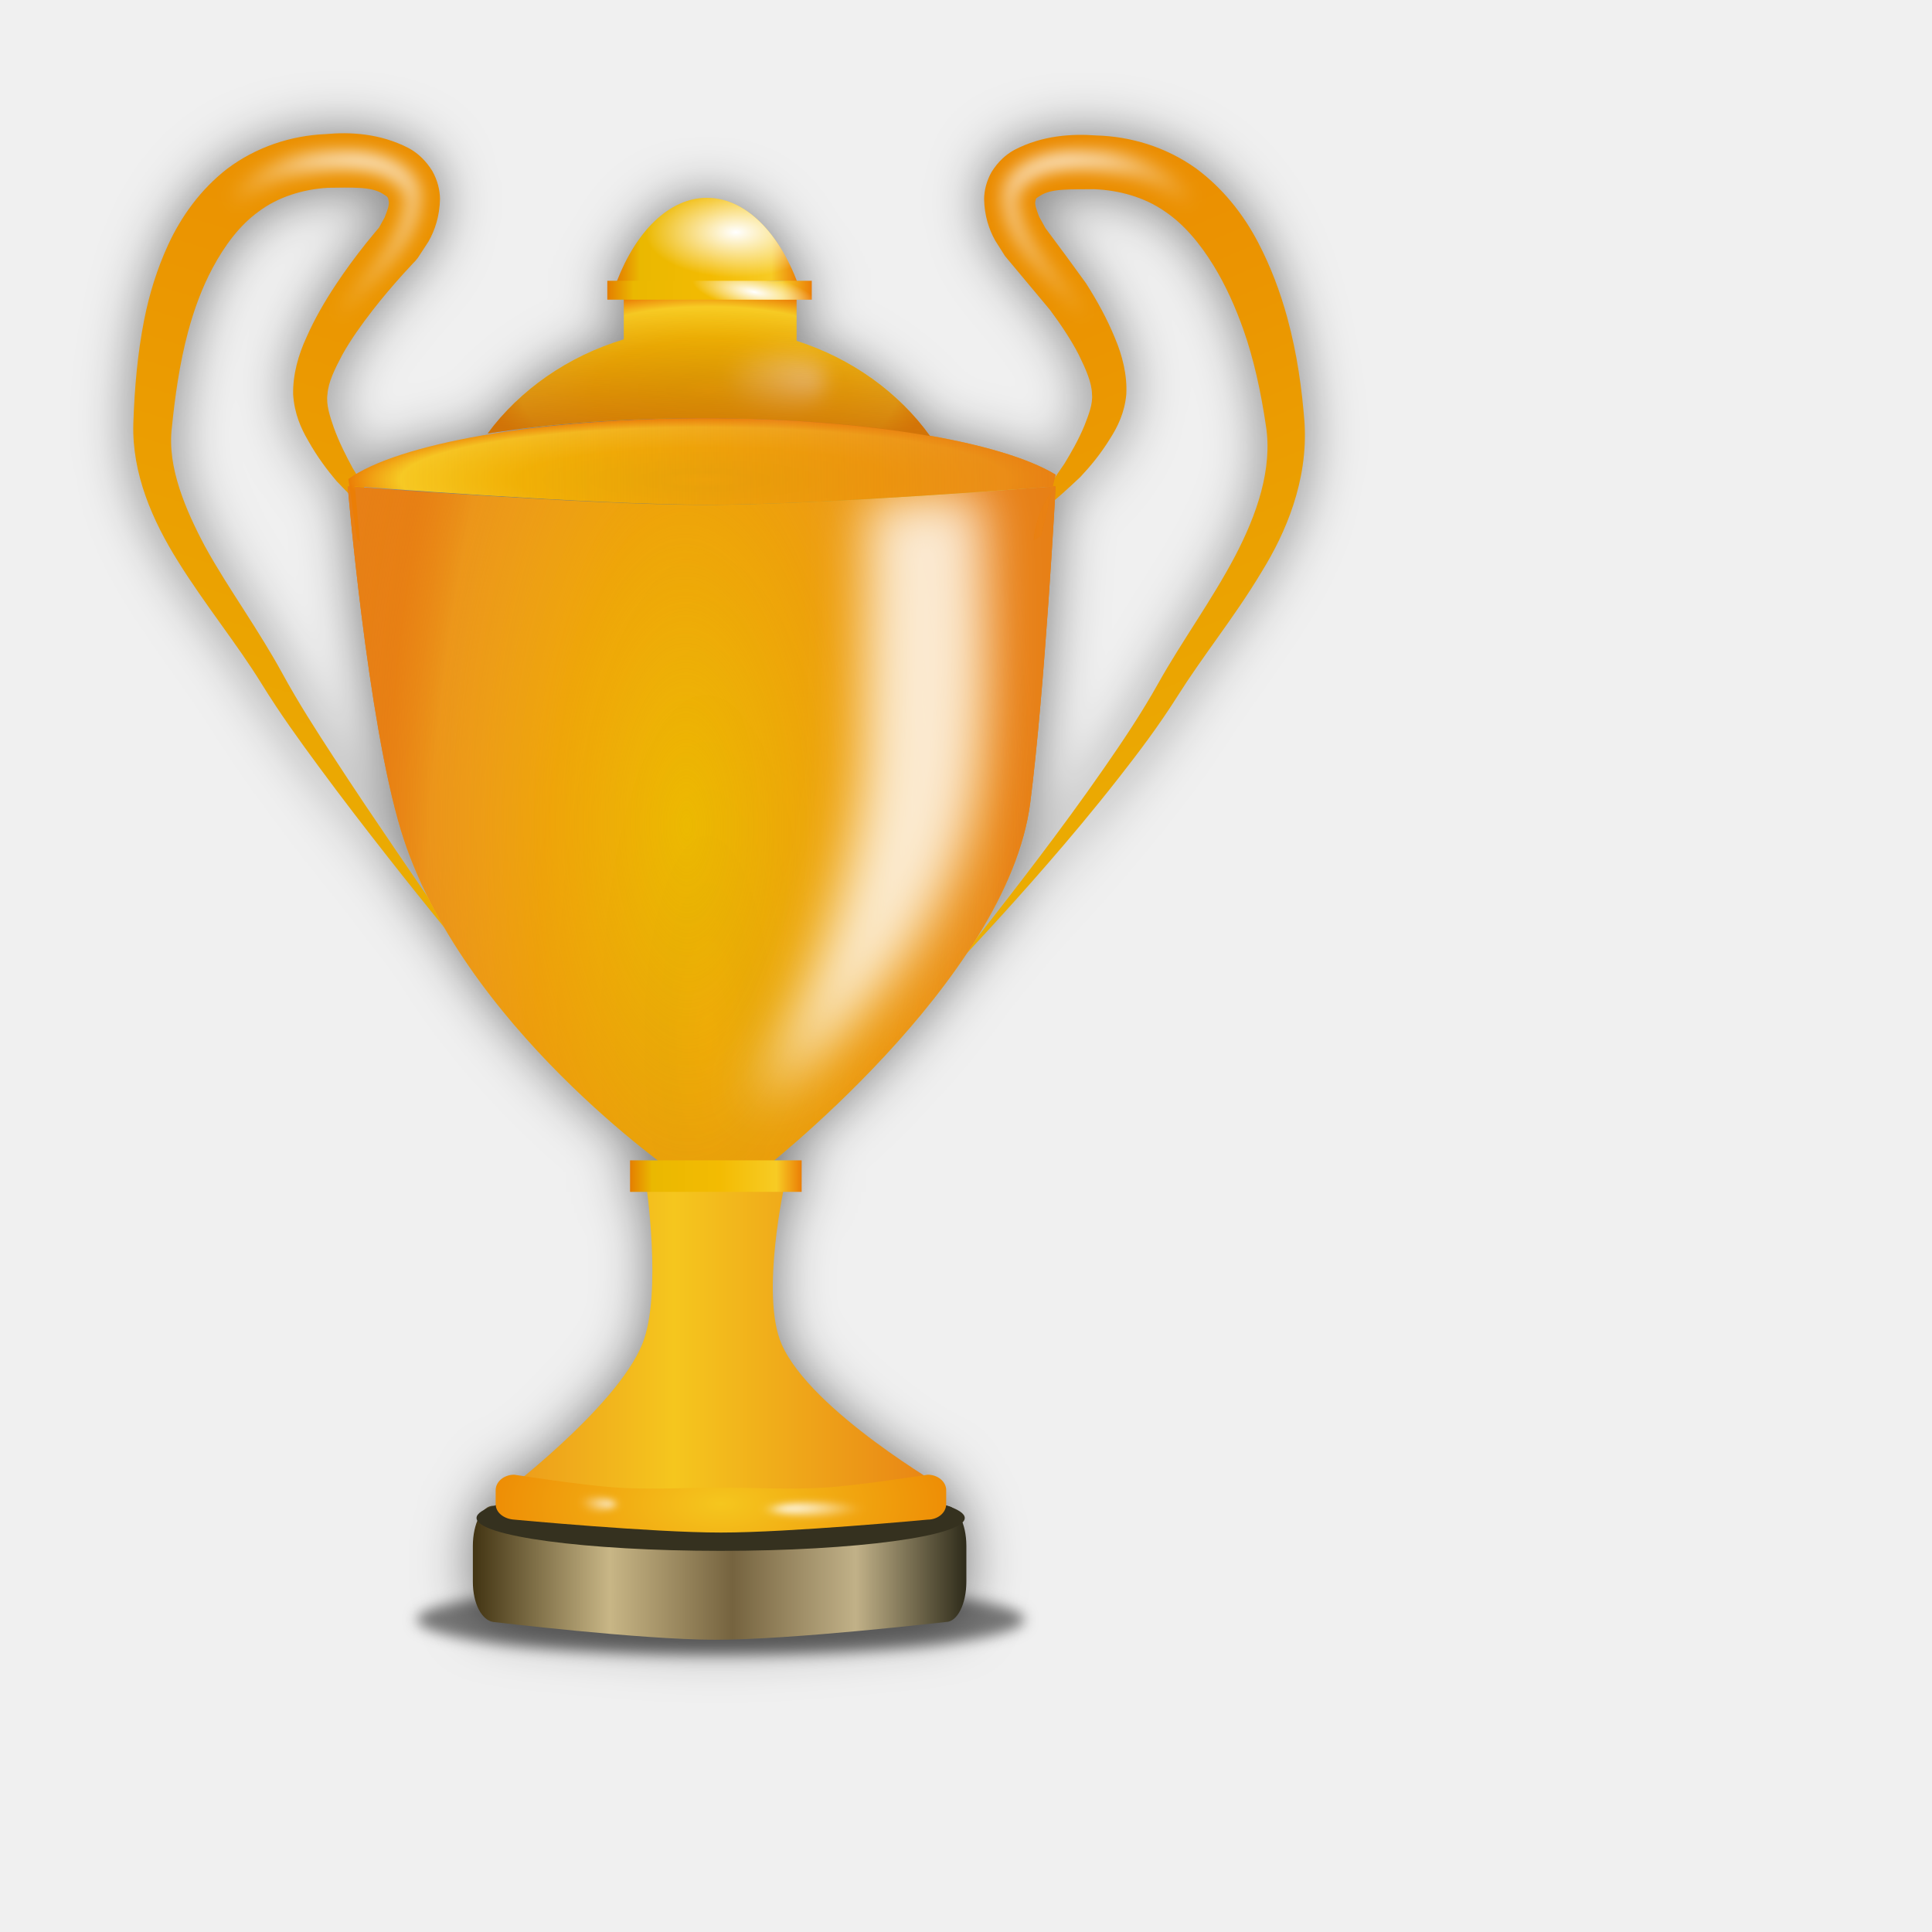
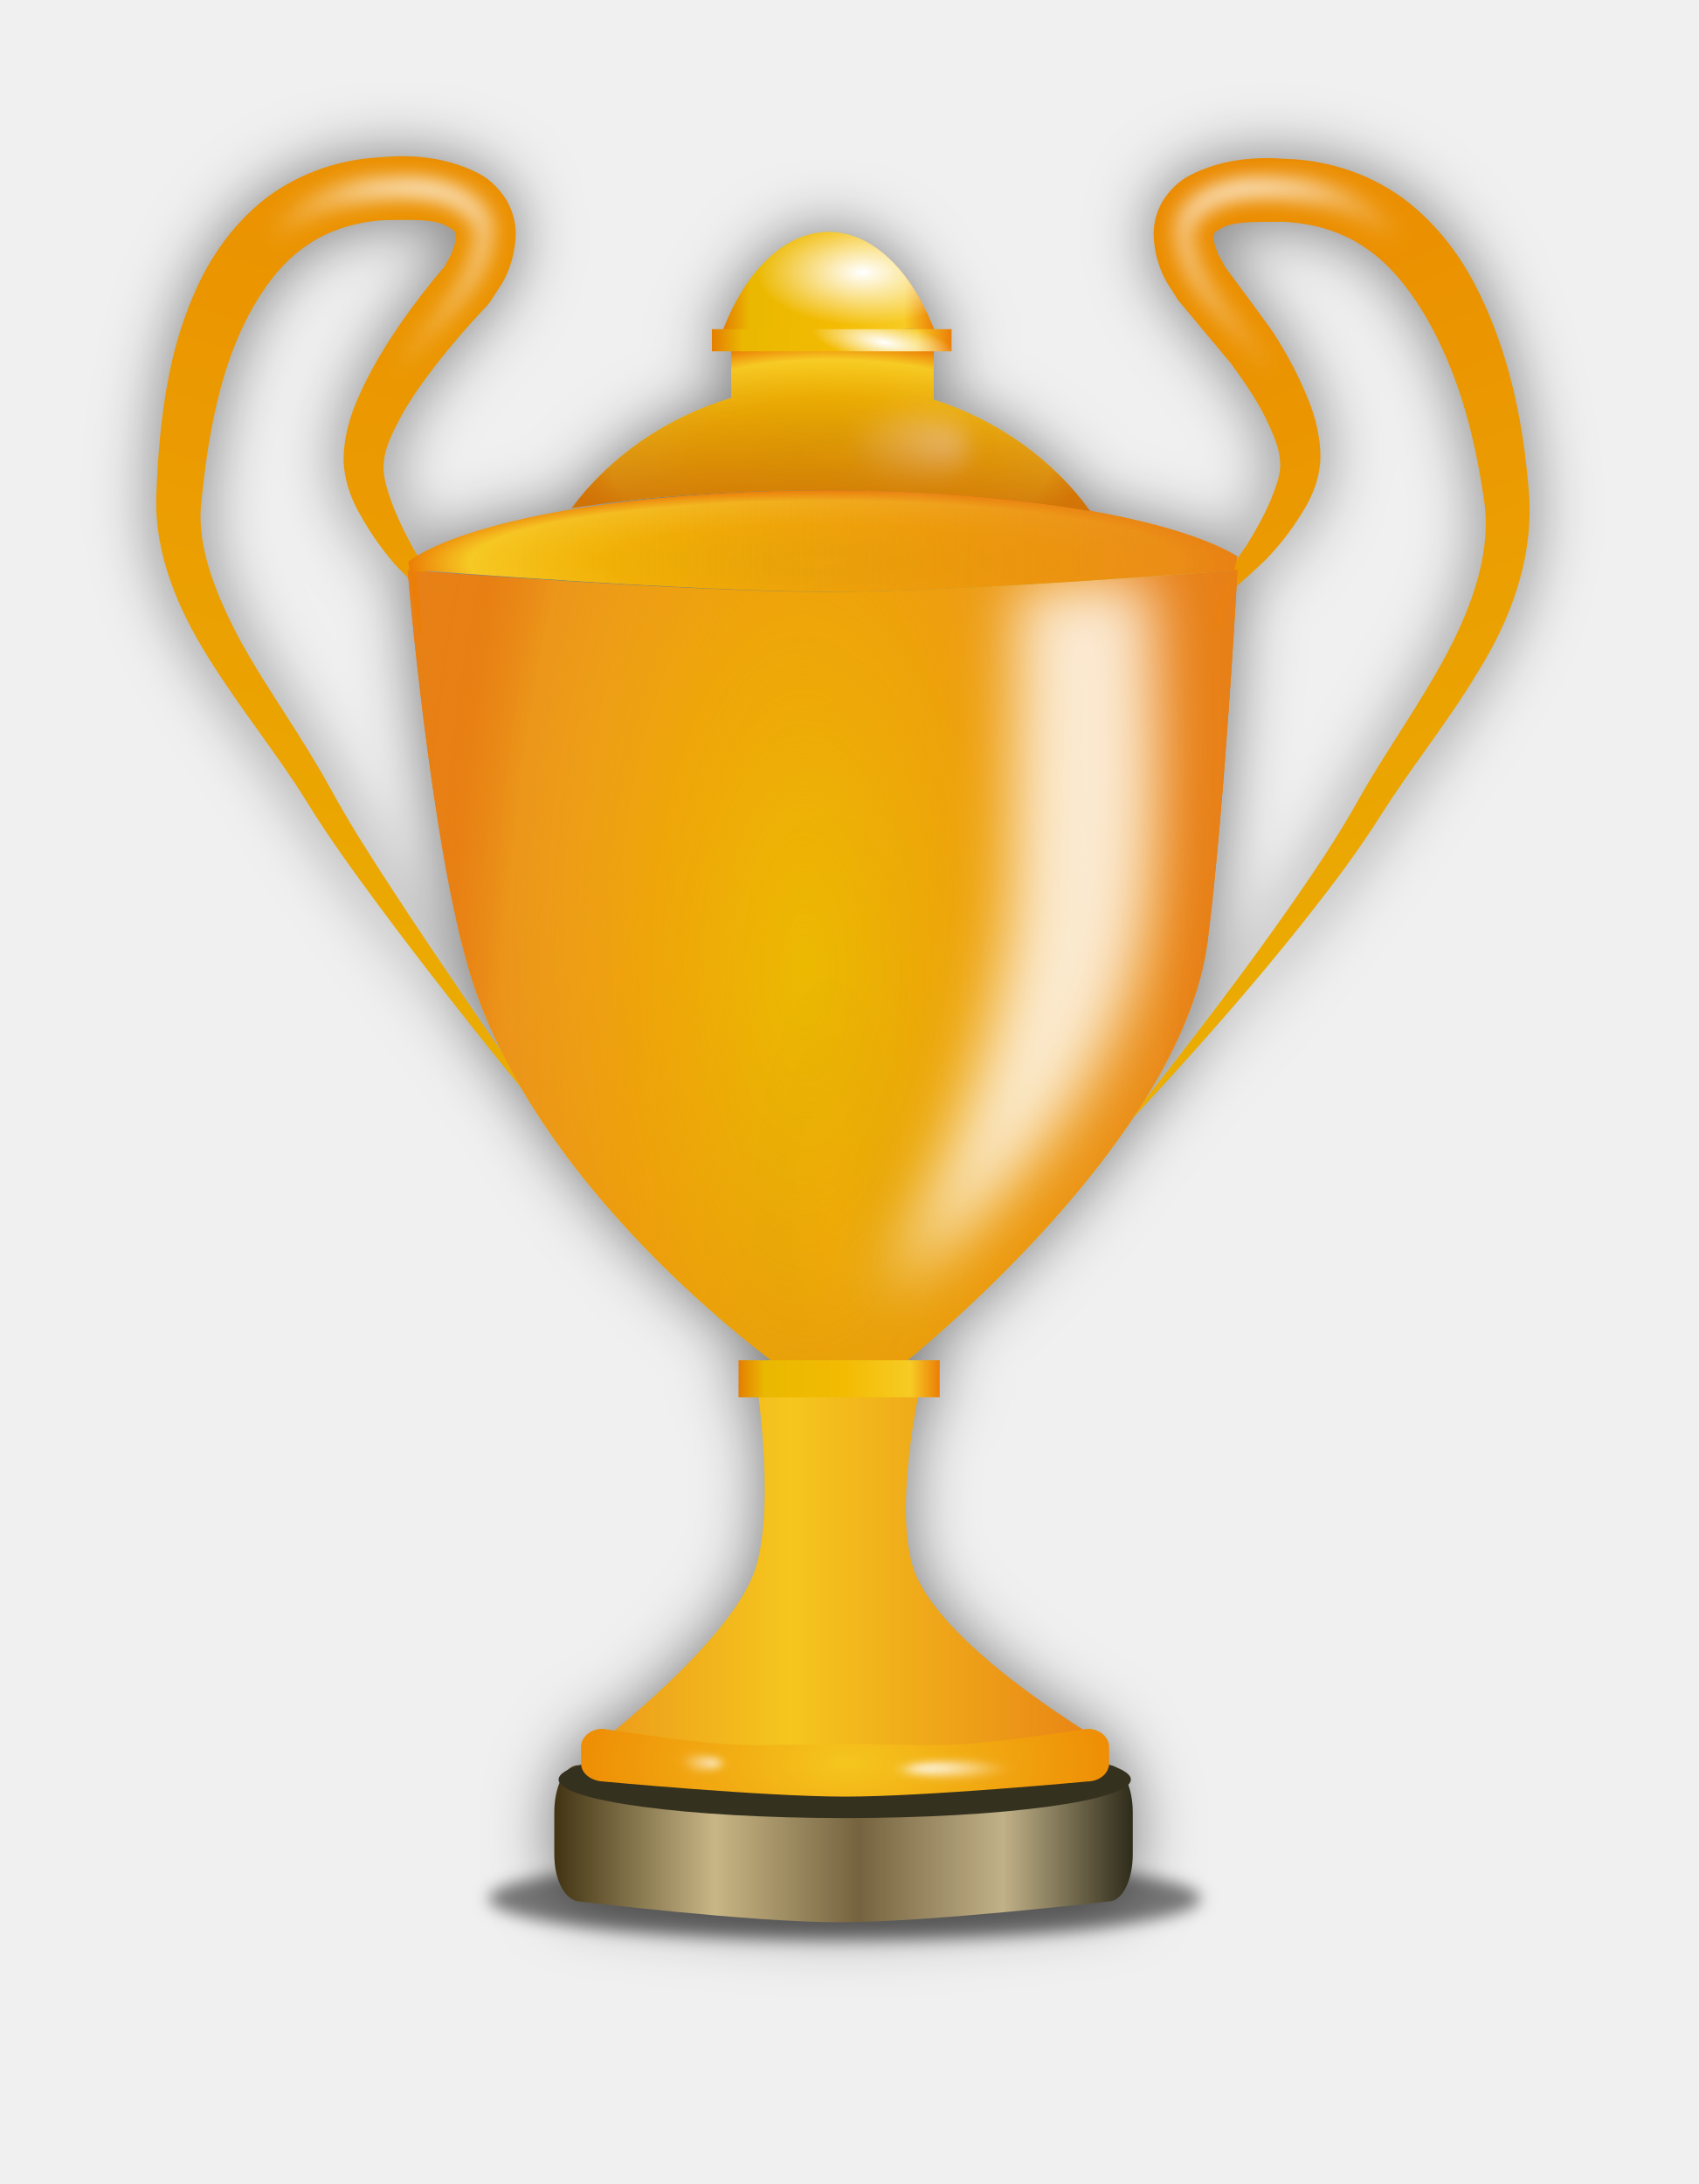
- <svg xmlns="http://www.w3.org/2000/svg" xmlns:xlink="http://www.w3.org/1999/xlink" viewBox="0 0 140 140">
+ <svg xmlns="http://www.w3.org/2000/svg" xmlns:xlink="http://www.w3.org/1999/xlink" viewBox="0 0 105 135">
  <defs>
    <filter id="ab">
      <feGaussianBlur stdDeviation="2.892" />
    </filter>
    <filter id="g">
      <feGaussianBlur stdDeviation=".905" />
    </filter>
    <filter id="aa" x="-.027" y="-.232" width="1.054" height="1.464">
      <feGaussianBlur stdDeviation=".732" />
    </filter>
    <filter id="ad" x="-.261" y="-.099" width="1.522" height="1.199">
      <feGaussianBlur stdDeviation="2.747" />
    </filter>
    <filter id="ac" x="-.219" y="-.625" width="1.437" height="2.25">
      <feGaussianBlur stdDeviation=".995" />
    </filter>
    <filter id="f" x="-.196" y="-.653" width="1.392" height="2.305">
      <feGaussianBlur stdDeviation=".445" />
    </filter>
    <linearGradient id="z" x1="-109.05" x2="-53.31" gradientUnits="userSpaceOnUse">
      <stop stop-color="#423413" offset="0" />
      <stop stop-color="#c8b686" offset=".277" />
      <stop stop-color="#75633f" offset=".526" />
      <stop stop-color="#c1b188" offset=".776" />
      <stop stop-color="#2e2b1a" offset="1" />
    </linearGradient>
    <linearGradient id="y" x1="-105.39" x2="-57.132" gradientUnits="userSpaceOnUse">
      <stop stop-color="#ec981a" offset="0" />
      <stop stop-color="#f5c61e" offset=".392" />
      <stop stop-color="#e88114" offset="1" />
    </linearGradient>
    <linearGradient id="e">
      <stop stop-color="#eb7a00" offset="0" />
      <stop stop-color="#ebb402" offset="1" />
    </linearGradient>
    <linearGradient id="b">
      <stop stop-color="#f1ba02" offset="0" />
      <stop stop-color="#eab801" offset=".128" />
      <stop stop-color="#f3bb02" offset=".519" />
      <stop stop-color="#f7cb24" offset=".854" />
      <stop stop-color="#eb7e06" offset="1" />
    </linearGradient>
    <linearGradient id="c">
      <stop stop-color="#e47e00" offset="0" />
      <stop stop-color="#eab801" offset=".128" />
      <stop stop-color="#f3bb02" offset=".519" />
      <stop stop-color="#f7cb24" offset=".854" />
      <stop stop-color="#eb7e06" offset="1" />
    </linearGradient>
    <linearGradient id="a">
      <stop stop-color="#fff" offset="0" />
      <stop stop-color="#fff" stop-opacity="0" offset="1" />
    </linearGradient>
    <linearGradient id="s" x1="-37.519" x2="-118.66" y1="111.52" y2="113.06" gradientUnits="userSpaceOnUse">
      <stop stop-color="#e88114" offset="0" />
      <stop stop-color="#e88114" stop-opacity="0" offset="1" />
    </linearGradient>
    <linearGradient id="r" x1="-84.235" x2="-83.966" y1="111.29" y2="96.23" gradientUnits="userSpaceOnUse">
      <stop stop-color="#cd7207" offset="0" />
      <stop stop-color="#cd7207" stop-opacity="0" offset="1" />
    </linearGradient>
    <linearGradient id="x" x1="-94.714" x2="-141.36" y1="25.314" y2="174.32" gradientUnits="userSpaceOnUse" xlink:href="#e" />
    <linearGradient id="w" x1="-76.288" x2="-25.35" y1="49.608" y2="168.89" gradientUnits="userSpaceOnUse" xlink:href="#e" />
    <linearGradient id="v" x1="-92.702" x2="-73.132" gradientUnits="userSpaceOnUse" xlink:href="#c" />
    <linearGradient id="u" x1="-93.715" x2="-71.643" gradientUnits="userSpaceOnUse" xlink:href="#c" />
    <linearGradient id="t" x1="-91.259" x2="-72.735" gradientUnits="userSpaceOnUse" xlink:href="#c" />
    <radialGradient id="o" cx="-85.164" cy="151.87" r="38.215" gradientTransform="matrix(.99998 -.00617 .01429 2.3143 -2.1712 -200.11)" gradientUnits="userSpaceOnUse">
      <stop stop-color="#e78016" stop-opacity="0" offset="0" />
      <stop stop-color="#e78016" offset="1" />
    </radialGradient>
    <radialGradient id="j" cx="-81.451" cy="225.13" r="24.32" gradientTransform="matrix(1.1451 -.00448 .00217 .55538 11.329 99.734)" gradientUnits="userSpaceOnUse">
      <stop stop-color="#f5c61e" offset="0" />
      <stop stop-color="#ed8602" offset="1" />
    </radialGradient>
    <radialGradient id="q" cx="114.88" cy="119.71" r="23.875" gradientTransform="matrix(1 0 0 .44218 -197.62 51.984)" gradientUnits="userSpaceOnUse" xlink:href="#b" />
    <radialGradient id="p" cx="115.18" cy="175.55" r="38.215" gradientTransform="matrix(.94434 -.00855 .02767 3.0575 -196.38 -360.16)" gradientUnits="userSpaceOnUse" xlink:href="#b" />
    <radialGradient id="n" cx="113.96" cy="123.89" r="38.781" gradientTransform="matrix(.99005 0 0 .17164 -196.1 93.345)" gradientUnits="userSpaceOnUse" xlink:href="#b" />
    <radialGradient id="m" cx="-74.791" cy="102.76" r="7.847" gradientTransform="matrix(1.3478 0 0 .67338 26.016 33.562)" gradientUnits="userSpaceOnUse" xlink:href="#a" />
    <radialGradient id="l" cx="-77.854" cy="96.22" r="11.036" gradientTransform="matrix(.60393 .11745 -.03498 .17986 -27.47 86.162)" gradientUnits="userSpaceOnUse" xlink:href="#a" />
    <radialGradient id="k" cx="-79.829" cy="86.704" r="9.785" gradientTransform="matrix(1 0 0 .49807 0 44.687)" gradientUnits="userSpaceOnUse" xlink:href="#a" />
    <radialGradient id="d" cx="-120.29" cy="83.118" r="14.481" gradientTransform="matrix(1 0 0 1.0829 0 -7.8633)" gradientUnits="userSpaceOnUse" xlink:href="#a" />
    <radialGradient id="i" cx="-92.807" cy="224.65" r="3.798" gradientTransform="matrix(1 0 0 .4635 0 120.88)" gradientUnits="userSpaceOnUse" xlink:href="#a" />
    <radialGradient id="h" cx="-97.114" cy="224.51" r="4.579" gradientTransform="matrix(1 0 0 .38448 0 138.69)" gradientUnits="userSpaceOnUse" xlink:href="#a" />
  </defs>
  <g transform="matrix(.67119 0 0 .67119 97.107 388.42)">
    <path d="m-107.44-564.31c-0.722-5e-3 -1.435 0.033-2.094 0.094-3.724 0.156-7.505 1.391-10.656 3.781-2.824 2.208-4.93 5.083-6.344 8.156-1.21 2.628-2.048 5.362-2.594 8.125-0.714 3.619-1.032 7.414-1.156 11.188-0.161 5.433 2.072 10.497 4.812 14.875 2.913 4.683 6.365 8.878 9.062 13.25 1.983 3.213 4.1 6.158 6.125 8.906 2.615 3.549 5.082 6.737 7.25 9.5 2.481 3.162 4.592 5.762 6.094 7.594 0.079 0.096 0.112 0.127 0.188 0.219 6.376 10.957 16.062 19.611 21.344 23.844 0.727 0.582 1.211 0.934 1.75 1.344h-3v3.406h1.844c0.343 2.614 1.375 11.811-0.531 16.469-2.017 4.928-8.894 11.035-12.75 14.219l-1.062-0.156c-1.112 0-2 0.757-2 1.688v1.5c0 0.042-0.004 0.084 0 0.125-0.083 0.026-0.141 0.067-0.219 0.094l-0.062-0.031c-0.347 0-0.646 0.157-0.938 0.438-0.537 0.282-0.844 0.57-0.844 0.875 0 0.099 0.035 0.184 0.094 0.281-0.309 0.747-0.5 1.675-0.5 2.719v3.875c0 2.406 0.974 4.164 2.188 4.344 0 0 15.915 1.924 23.906 1.938 8.349 0.014 25-1.938 25-1.938 1.218 0 2.188-1.938 2.188-4.344v-3.875c0-0.961-0.172-1.813-0.438-2.531 0.155-0.156 0.25-0.307 0.25-0.469 0-0.39-0.482-0.774-1.344-1.125-0.151-0.094-0.305-0.128-0.469-0.156l-0.188-0.062c0.006-0.051 0-0.104 0-0.156v-1.5c0-0.93-0.888-1.688-2-1.688l-0.406 0.062c-4.282-2.73-12.982-8.743-15.344-14.125-2.022-4.608-0.373-13.841 0.156-16.469h2v-3.406h-2.969c0.689-0.57 1.426-1.177 2.438-2.062 4.801-4.206 12.665-11.729 18.375-20.312 0.069-0.074 0.15-0.145 0.219-0.219 0.648-0.695 1.312-1.408 2-2.156 1.977-2.15 4.128-4.548 6.5-7.281 2.346-2.703 4.919-5.744 7.688-9.281 2.056-2.625 4.282-5.519 6.438-8.938 1.238-1.961 2.675-3.984 4.219-6.156s3.168-4.512 4.75-7.156c1.305-2.118 2.559-4.526 3.438-7.219s1.396-5.661 1.188-8.906c-0.275-3.564-0.801-7.367-1.875-11.281-0.768-2.8-1.78-5.52-3.125-8.094-1.606-3.081-3.844-5.918-6.719-8.031-3.273-2.332-7.084-3.431-10.75-3.531-2.65-0.197-5.846-0.036-8.844 1.531-0.933 0.503-1.798 1.32-2.469 2.406-0.534 0.958-0.801 1.945-0.812 2.906 0.034 1.805 0.557 3.327 1.219 4.5 0.356 0.563 0.682 1.106 1.031 1.656 1.689 2.035 3.33 3.974 4.875 5.812 1.232 1.663 2.281 3.265 3.094 4.844 0.787 1.617 1.419 3.019 1.438 4.25 0.111 1.035-0.352 2.228-0.812 3.406-0.656 1.586-1.467 2.967-2.188 4.156-0.385 0.551-0.715 0.998-1.031 1.469l0.094-0.312c-2.77-1.687-7.536-3.155-13.594-4.219-3.384-4.697-8.421-8.336-14.375-10.25v-4.438h1.656v-2.031h-1.625c-0.093-0.239-0.182-0.487-0.281-0.719-2.128-4.995-5.541-8.25-9.406-8.25-4.047 0-7.62 3.57-9.719 8.969h-1.062v2.031h1.781v4.281c-6.07 1.835-11.212 5.444-14.688 10.156 0.822-0.131 1.668-0.258 2.531-0.375 6.042-0.819 13.054-1.281 20.562-1.281 2.285 0 4.538 0.04 6.719 0.125-2.065-0.076-4.188-0.094-6.344-0.094-17.113 0-31.712 2.472-37.656 6l-0.375-0.625c-0.679-1.261-1.464-2.717-2.062-4.375-0.425-1.226-0.82-2.52-0.656-3.625 0.091-1.301 0.753-2.692 1.594-4.281 0.887-1.583 2.032-3.165 3.312-4.812 0.999-1.279 2.088-2.555 3.25-3.844 0.346-0.384 0.675-0.78 1.031-1.156 0.097-0.103 0.217-0.214 0.312-0.312l0.188-0.219c0.023-0.028 0.04-0.066 0.062-0.094 0.377-0.576 0.773-1.16 1.156-1.75 0.684-1.19 1.178-2.735 1.219-4.594-0.01-0.996-0.258-2.036-0.812-3.031-0.701-1.13-1.602-1.956-2.562-2.469-2.321-1.198-4.71-1.578-6.875-1.594zm-1.844 5.875c2.524-0.013 4.66-0.142 5.938 0.688 0.272 0.173 0.48 0.292 0.5 0.375 0.054 0.037 0.098 0.168 0.125 0.344 0.109 0.414-0.139 1.061-0.438 1.812-0.202 0.369-0.425 0.729-0.625 1.094-4e-3 9e-3 4e-3 0.022 0 0.031-0.101 0.116-0.216 0.23-0.312 0.344-0.371 0.438-0.715 0.878-1.062 1.312-1.17 1.465-2.245 2.94-3.219 4.406-1.257 1.886-2.365 3.803-3.219 5.75-0.864 1.864-1.478 3.999-1.438 6.156 0.131 2.096 0.866 3.688 1.594 4.938 1.009 1.816 2.101 3.23 3.062 4.375 0.495 0.522 0.892 0.948 1.312 1.375 0.182 2.105 2.189 24.936 5.656 36.375 0.735 2.425 1.72 4.787 2.844 7.062-1.14-1.655-2.234-3.218-3.531-5.125-2.002-2.943-4.215-6.23-6.625-9.938-1.798-2.767-3.724-5.74-5.531-9.062-1.205-2.196-2.592-4.378-4.031-6.625s-2.936-4.548-4.281-7c-1.045-1.974-2.055-4.057-2.75-6.219s-1.093-4.398-0.812-6.625c0.342-3.35 0.834-6.819 1.75-10.25 0.656-2.454 1.497-4.788 2.625-6.906 1.314-2.461 2.951-4.62 4.938-6.062 2.132-1.622 4.863-2.468 7.531-2.625zm82.719 0.156c2.669 0.104 5.393 0.85 7.594 2.375 2.086 1.383 3.868 3.496 5.344 5.906 1.288 2.112 2.324 4.439 3.188 6.875 1.131 3.19 1.899 6.732 2.438 10.375 0.368 2.302 0.133 4.703-0.5 7.094s-1.671 4.762-2.844 7c-2.525 4.784-5.732 9.188-8.25 13.688-1.837 3.285-3.898 6.319-5.844 9.125-2.513 3.625-4.912 6.883-7.031 9.688-2.425 3.21-4.477 5.82-5.938 7.688-0.288 0.369-0.446 0.535-0.688 0.844 2.878-4.668 5.039-9.604 5.656-14.438 1.415-11.088 2.45-28.956 2.656-32.656 0.754-0.636 1.652-1.46 2.781-2.531 1.01-1.081 2.128-2.395 3.188-4.125 0.767-1.209 1.535-2.735 1.719-4.75 0.112-2.101-0.416-4.247-1.219-6.125-0.813-1.992-1.892-3.945-3.125-5.875-1.38-1.912-2.842-3.922-4.375-5.969-0.225-0.412-0.459-0.804-0.688-1.219-0.279-0.739-0.491-1.365-0.375-1.719 0.028-0.142 0.03-0.251 0.062-0.25-0.009-0.041 0.195-0.12 0.438-0.281 1.209-0.816 3.307-0.683 5.812-0.719zm-34.188 9.875c0.13-1e-5 0.247 0.026 0.375 0.031h-1c0.205-0.011 0.424-0.031 0.625-0.031zm-44.625 22.281c2.284 0.177 19.068 1.473 31.625 1.844-11.968-0.333-27.732-1.489-31.594-1.781l-0.031-0.062zm54.656 1.281c-0.089 5e-3 -0.161 0.026-0.25 0.031-2.074 0.116-4.169 0.219-6.219 0.312-1.165 0.053-2.254 0.083-3.375 0.125 3.16-0.116 6.504-0.279 9.844-0.469z" filter="url(#ab)" opacity=".5" />
    <path transform="translate(389.88 -130.7)" d="m-423.95-273.15c0 2.091-14.687 3.785-32.805 3.785s-32.805-1.695-32.805-3.785 14.687-3.785 32.805-3.785 32.805 1.695 32.805 3.785z" filter="url(#aa)" opacity=".5" />
    <g transform="translate(14.604 -641.5)">
      <g transform="matrix(.95592 0 0 1 -3.9875 -12.829)">
        <path d="m-106.75 238.19s8.487 3.008 12.784 3.611c4.25 0.597 8.523 0 12.784 0s8.534 0.597 12.784 0c4.297-0.604 12.784-3.611 12.784-3.611 1.274 0 2.3 1.937 2.3 4.343v3.86c0 2.406-1.026 4.343-2.3 4.343 0 0-17.397 1.938-26.131 1.924-8.36-0.014-25.006-1.924-25.006-1.924-1.269-0.179-2.3-1.937-2.3-4.343v-3.86c0-2.406 1.026-4.343 2.3-4.343z" fill="url(#z)" />
        <path transform="matrix(1.0202 0 0 1 96.32 -50.498)" d="m-146.85 290.01c0 1.96-12.099 3.549-27.023 3.549s-27.023-1.589-27.023-3.549 12.099-3.549 27.023-3.549 27.023 1.589 27.023 3.549z" fill="#35311f" />
      </g>
      <path d="m-105.39 224.33s12.596-9.456 15.441-16.406c2.219-5.42 0.386-17.564 0.386-17.564h15.055s-2.739 12.202-0.386 17.564c3.169 7.222 17.757 15.634 17.757 15.634s-16.048 2.188-24.127 2.316c-8.058 0.128-24.127-1.544-24.127-1.544z" fill="url(#y)" />
      <path d="m-118 118.46-0.397 0.349c1e-5 -1e-5 1e-5 -1e-5 0-1e-5 -0.264 0.205-1.871-1.256-4.589-4.119-0.962-1.145-2.047-2.558-3.056-4.373-0.728-1.249-1.461-2.85-1.592-4.946-0.04-2.157 0.573-4.289 1.437-6.153 0.854-1.947 1.962-3.874 3.219-5.76 0.974-1.466 2.05-2.937 3.219-4.402 0.347-0.435 0.705-0.872 1.076-1.311v-4e-6l0.311-0.363-1e-5 2e-6 -0.026 0.053-9e-3 0.018-1e-5 2e-6 0.65-1.185c0.298-0.751 0.54-1.386 0.431-1.8-0.027-0.176-0.061-0.323-0.115-0.36-0.02-0.083-0.228-0.205-0.5-0.377-1.278-0.83-3.425-0.674-5.949-0.66-2.668 0.157-5.394 0.984-7.526 2.607-1.986 1.442-3.61 3.609-4.925 6.071-1.128 2.118-1.986 4.433-2.641 6.887-0.916 3.431-1.399 6.91-1.741 10.26-0.28 2.227 0.115 4.458 0.81 6.62s1.692 4.255 2.737 6.229c1.346 2.452 2.844 4.748 4.283 6.995s2.821 4.442 4.026 6.638c1.807 3.322 3.737 6.296 5.535 9.063 2.41 3.707 4.622 6.972 6.624 9.915 2.023 2.975 3.837 5.614 5.498 8.007l1.683 2.41c0.058 0.083 0.116 0.165 0.174 0.247l0.283 0.411 0.112 0.179 0.025 0.05c0.01 0.025 3e-3 0.03-0.019 0.015l-0.043-0.035c-0.035-0.032-0.085-0.082-0.148-0.149-0.125-0.133-0.302-0.334-0.53-0.599-0.445-0.517-1.08-1.278-1.88-2.253-1.502-1.831-3.586-4.418-6.067-7.58-2.168-2.763-4.644-5.962-7.26-9.511-2.025-2.748-4.16-5.689-6.142-8.902-2.698-4.372-6.128-8.558-9.042-13.241-2.741-4.378-4.984-9.447-4.824-14.88 0.124-3.773 0.452-7.553 1.166-11.172 0.545-2.764 1.383-5.498 2.593-8.126 1.414-3.073 3.504-5.966 6.328-8.174 3.152-2.39 6.951-3.622 10.675-3.778 2.634-0.245 5.865-0.088 8.959 1.509 0.961 0.513 1.856 1.343 2.557 2.472 0.554 0.995 0.821 2.03 0.831 3.027-0.041 1.859-0.56 3.401-1.244 4.591l-1.14 1.75-0.069 0.085-0.194 0.239-1e-5 8e-6 -0.288 0.301c-0.356 0.376-0.706 0.757-1.052 1.141-1.161 1.289-2.246 2.574-3.245 3.853-1.28 1.647-2.408 3.237-3.295 4.82-0.841 1.589-1.531 2.984-1.622 4.285-0.164 1.105 0.254 2.376 0.679 3.602v1e-5c0.599 1.658 1.358 3.116 2.038 4.378 2.015 3.24 3.05 5.247 2.822 5.476l0.389-0.342z" fill="url(#x)" />
      <path d="m-47.04 118.46-0.396-0.349 5e-6 1e-5h-1e-6c-0.238-0.237 0.87-2.095 3.047-5.215 0.72-1.189 1.528-2.563 2.184-4.149 0.461-1.178 0.928-2.366 0.817-3.401-0.019-1.231-0.637-2.629-1.424-4.246-0.813-1.579-1.878-3.181-3.11-4.843-1.545-1.839-3.166-3.78-4.855-5.815l-1.057-1.67c-0.662-1.173-1.167-2.678-1.201-4.482 0.011-0.962 0.267-1.96 0.801-2.918 0.671-1.086 1.536-1.89 2.47-2.393 2.998-1.567 6.194-1.755 8.844-1.558 3.666 0.101 7.471 1.213 10.744 3.545 2.874 2.113 5.121 4.936 6.727 8.017 1.345 2.574 2.372 5.296 3.14 8.096 1.074 3.915 1.587 7.73 1.862 11.294 0.208 3.245-0.322 6.227-1.2 8.92s-2.105 5.097-3.411 7.215c-1.581 2.644-3.235 4.971-4.779 7.144s-2.981 4.188-4.22 6.149c-2.155 3.418-4.369 6.324-6.426 8.949-2.768 3.538-5.334 6.578-7.68 9.28-2.372 2.733-4.527 5.119-6.503 7.269-0.688 0.748-1.355 1.468-2.003 2.163l-0.207 0.222-0.347 0.361c-0.066 0.066-0.117 0.115-0.154 0.146-0.019 0.016-0.033 0.027-0.044 0.034-0.023 0.015-0.029 9e-3 -0.019-0.015l0.026-0.049 0.118-0.175c0.106-0.149 0.267-0.364 0.48-0.642h1e-6c0.415-0.543 1.027-1.325 1.806-2.32 1.461-1.868 3.51-4.486 5.935-7.696 2.119-2.805 4.531-6.059 7.044-9.684 1.946-2.807 3.981-5.824 5.818-9.109 2.518-4.5 5.742-8.901 8.266-13.684 1.173-2.238 2.199-4.609 2.832-7s0.87-4.801 0.503-7.103c-0.538-3.643-1.306-7.192-2.437-10.382-0.863-2.436-1.9-4.745-3.188-6.857-1.476-2.41-3.239-4.53-5.324-5.913-2.201-1.525-4.926-2.269-7.596-2.373-2.505 0.036-4.625-0.106-5.833 0.71-0.242 0.162-0.422 0.257-0.413 0.298-0.033-0.001-0.057 0.109-0.086 0.252-0.116 0.354 0.11 0.952 0.388 1.691 0.228 0.415 0.455 0.828 0.68 1.24 1.533 2.047 2.994 4.034 4.373 5.946 1.233 1.93 2.312 3.908 3.124 5.9 0.803 1.878 1.351 4.013 1.239 6.114-0.183 2.015-0.962 3.536-1.73 4.745l-2e-6 1e-5c-1.06 1.73-2.194 3.064-3.203 4.145-2.836 2.69-4.56 4.055-4.814 3.858h-1e-6v-1e-5l0.389 0.343z" fill="url(#w)" />
      <path d="m-91.937 94.938v4.5c-6.07 1.835-11.212 5.444-14.688 10.156 6.577-1.049 14.512-1.656 23.094-1.656 9.268 0 17.793 0.731 24.656 1.938-3.384-4.714-8.437-8.362-14.406-10.281v-4.656h-18.656z" fill="url(#q)" />
      <path d="m-82.955 84.155c-4.071 0-7.653 3.599-9.747 9.051 2.832 0.13 5.948 0.697 9.465 0.697 3.799 0 7.292-1.425 10.105-0.475-2.082-5.568-5.701-9.272-9.823-9.272z" fill="url(#v)" />
      <path d="m-93.715 93.111h22.073v2.04h-22.073z" fill="url(#u)" />
      <path d="m-121.74 115.31s25.823 2.01 38.761 2c12.574-9e-3 37.669-2 37.669-2s-1.163 21.771-2.74 34.12c-2.468 19.332-29.47 40.125-29.47 40.125h-8.735s-23.357-16.058-29.742-37.123c-3.632-11.983-5.742-37.123-5.742-37.123z" fill="url(#p)" />
      <path d="m-121.74 115.31s25.823 2.01 38.761 2c12.574-9e-3 37.669-2 37.669-2s-1.163 21.771-2.74 34.12c-2.468 19.332-29.47 40.125-29.47 40.125h-8.735s-23.357-16.058-29.742-37.123c-3.632-11.983-5.742-37.123-5.742-37.123z" fill="url(#o)" />
      <path d="m-91.259 188.07h18.524v3.405h-18.524z" fill="url(#t)" />
      <path d="m-53.312 115.91c-3.591 0.252-7.602 0.52-12.25 0.781-0.074 5.435-0.274 18.326-0.5 26.75-0.504 18.815-12 38.75-12 38.75s18.743-12.373 23.469-30.562c2.652-10.207 1.71-29.069 1.281-35.719z" fill="#fff" filter="url(#ad)" opacity=".8" />
      <path d="m-83.154 107.95c-17.983 0-33.217 2.748-38.519 6.562l0.928 6.531c0.117 0.069 0.217 0.151 0.34 0.219-0.364-3.522-0.557-5.969-0.557-5.969s25.556 2.01 38.364 2c12.449-9e-3 37.281-2 37.281-2s-2.139 2.52-2.34 5.812c0.282-0.161 0.527-0.335 0.773-0.5l1.567-6.562c-5.864-3.571-20.593-6.094-37.838-6.094z" fill="url(#n)" />
      <path transform="matrix(1 0 0 1.4127 3.2755 -41.074)" d="m-73.154 102.76c0 1.055-2.444 1.911-5.459 1.911s-5.459-0.855-5.459-1.911 2.444-1.911 5.459-1.911 5.459 0.855 5.459 1.911z" fill="url(#m)" filter="url(#ac)" opacity=".8" />
      <path d="m-93.715 93.111h22.073v2.04h-22.073z" fill="url(#l)" />
      <path d="m-82.955 84.155c-4.071 0-7.653 3.599-9.747 9.051 2.832 0.13 5.948 0.697 9.465 0.697 3.799 0 7.292-1.425 10.105-0.475-2.082-5.568-5.701-9.272-9.823-9.272z" fill="url(#k)" />
      <path d="m-123 79.219c-11.325-0.537-18.483 10.949-19.219 21.188-0.387 3.315-0.827 6.768-0.594 10.156 0.733-10.618 3.194-24.527 14.469-28.688 4.097-0.956 10.586-2.305 12.969 2.031-0.206 6.213-6.881 9.724-8.719 15.5-1.513 3.573-1.093 3.038 0.438 0 2.517-5.897 10.463-9.325 9.688-16.312-1.149-3.385-5.822-3.986-9.031-3.875zm-2.312 23.5c0.138-0.078-0.085-0.095 0 0z" fill="url(#d)" filter="url(#g)" />
      <path transform="matrix(-1 0 0 1 -164.92 0)" d="m-123 79.219c-11.325-0.537-18.483 10.949-19.219 21.188-0.387 3.315-0.827 6.768-0.594 10.156 0.733-10.618 3.194-24.527 14.469-28.688 4.097-0.956 10.586-2.305 12.969 2.031-0.206 6.213-6.881 9.724-8.719 15.5-1.513 3.573-1.093 3.038 0.438 0 2.517-5.897 10.463-9.325 9.688-16.312-1.149-3.385-5.822-3.986-9.031-3.875zm-2.312 23.5c0.138-0.078-0.085-0.095 0 0z" fill="url(#d)" filter="url(#g)" />
      <path d="m-83.154 107.95c-17.983 0-33.217 2.748-38.519 6.562l0.928 6.531c0.117 0.069 0.217 0.151 0.34 0.219-0.364-3.522-0.557-5.969-0.557-5.969s25.556 2.01 38.364 2c12.449-9e-3 37.281-2 37.281-2s-2.139 2.52-2.34 5.812c0.282-0.161 0.527-0.335 0.773-0.5l1.567-6.562c-5.864-3.571-20.593-6.094-37.838-6.094z" fill="url(#s)" />
      <path d="m-91.937 94.938v4.5c-6.07 1.835-11.212 5.444-14.688 10.156 6.577-1.049 14.512-1.656 23.094-1.656 9.268 0 17.793 0.731 24.656 1.938-3.384-4.714-8.437-8.362-14.406-10.281v-4.656h-18.656z" fill="url(#r)" />
      <path d="m-103.76 222.01s7.407 1.163 11.156 1.396c3.708 0.231 7.438 0 11.156 0s7.448 0.231 11.156 0c3.75-0.233 11.156-1.396 11.156-1.396 1.112 0 2.007 0.749 2.007 1.679v1.492c0 0.93-0.895 1.679-2.007 1.679 0 0-14.845 1.396-22.313 1.396s-22.313-1.396-22.313-1.396c-1.107-0.069-2.007-0.749-2.007-1.679v-1.492c0-0.93 0.895-1.679 2.007-1.679z" fill="url(#j)" />
      <path transform="matrix(1 0 0 .88108 0 26.698)" d="m-92.807 225.31c0 0.452-1.222 0.819-2.73 0.819s-2.73-0.367-2.73-0.819 1.222-0.819 2.73-0.819 2.73 0.367 2.73 0.819z" fill="url(#i)" filter="url(#f)" />
      <path transform="matrix(1.7304 0 0 .88108 93.992 27.244)" d="m-92.807 225.31c0 0.452-1.222 0.819-2.73 0.819s-2.73-0.367-2.73-0.819 1.222-0.819 2.73-0.819 2.73 0.367 2.73 0.819z" fill="url(#h)" filter="url(#f)" />
    </g>
  </g>
</svg>
